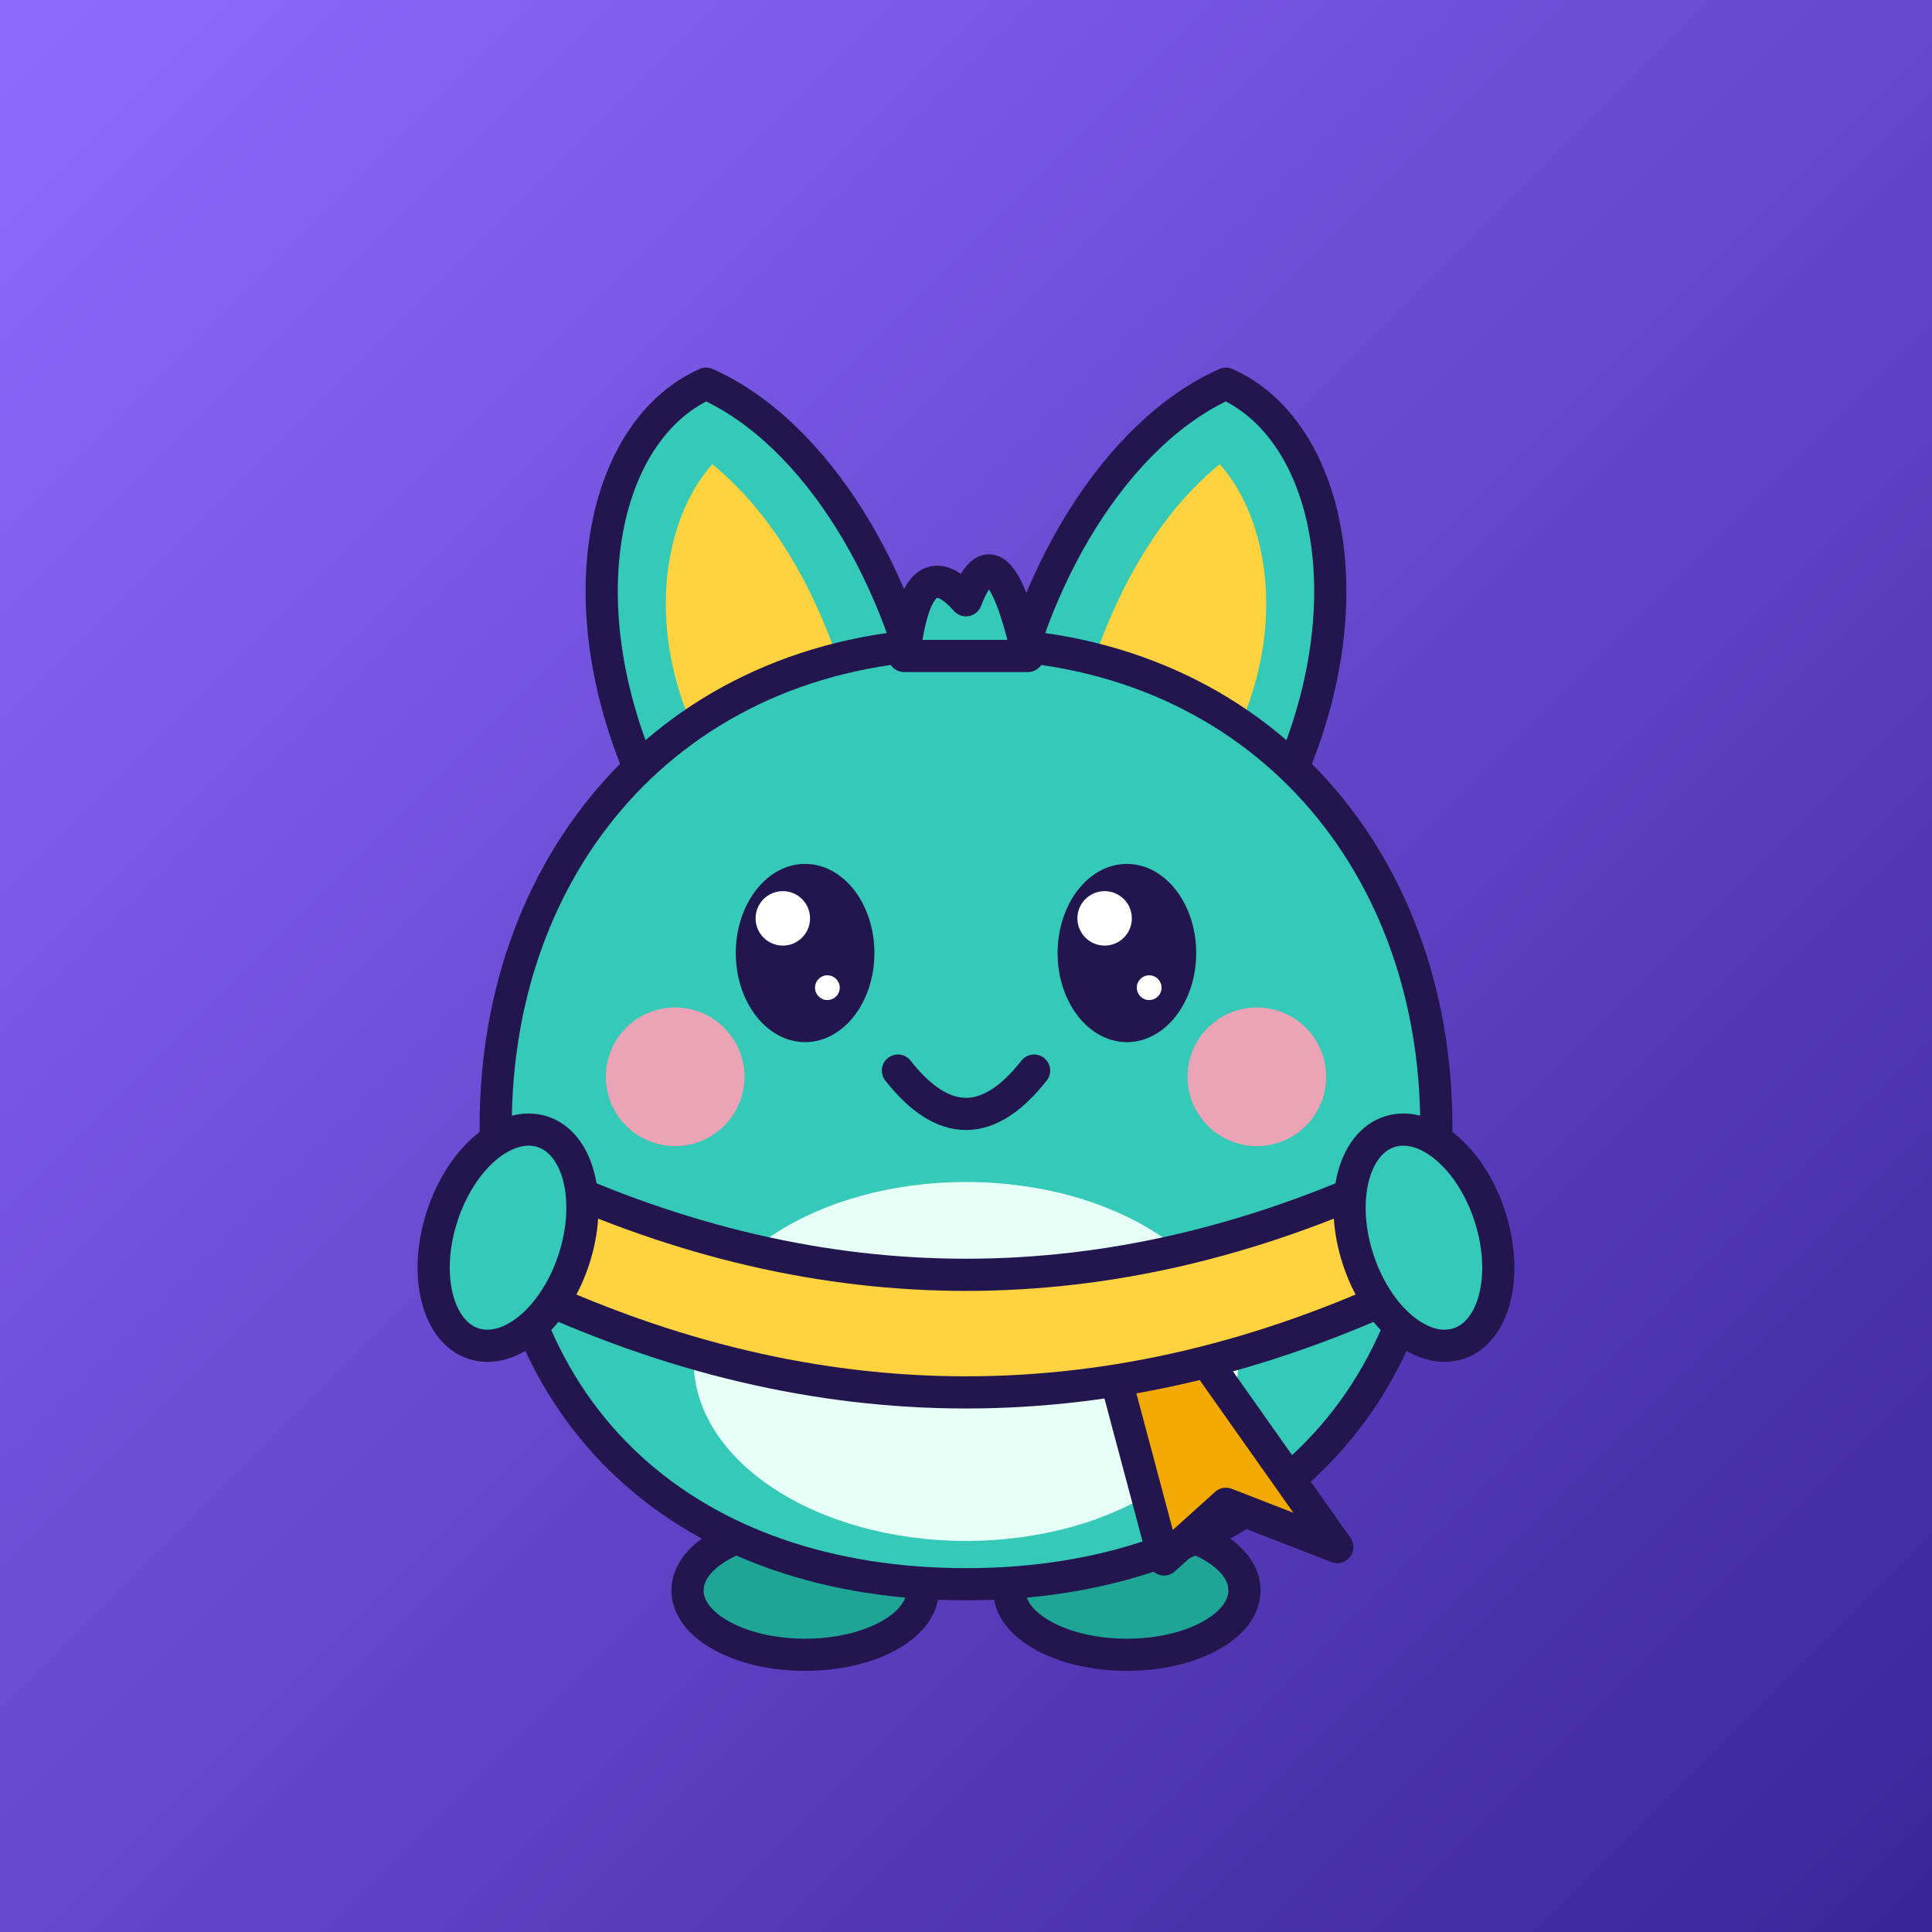
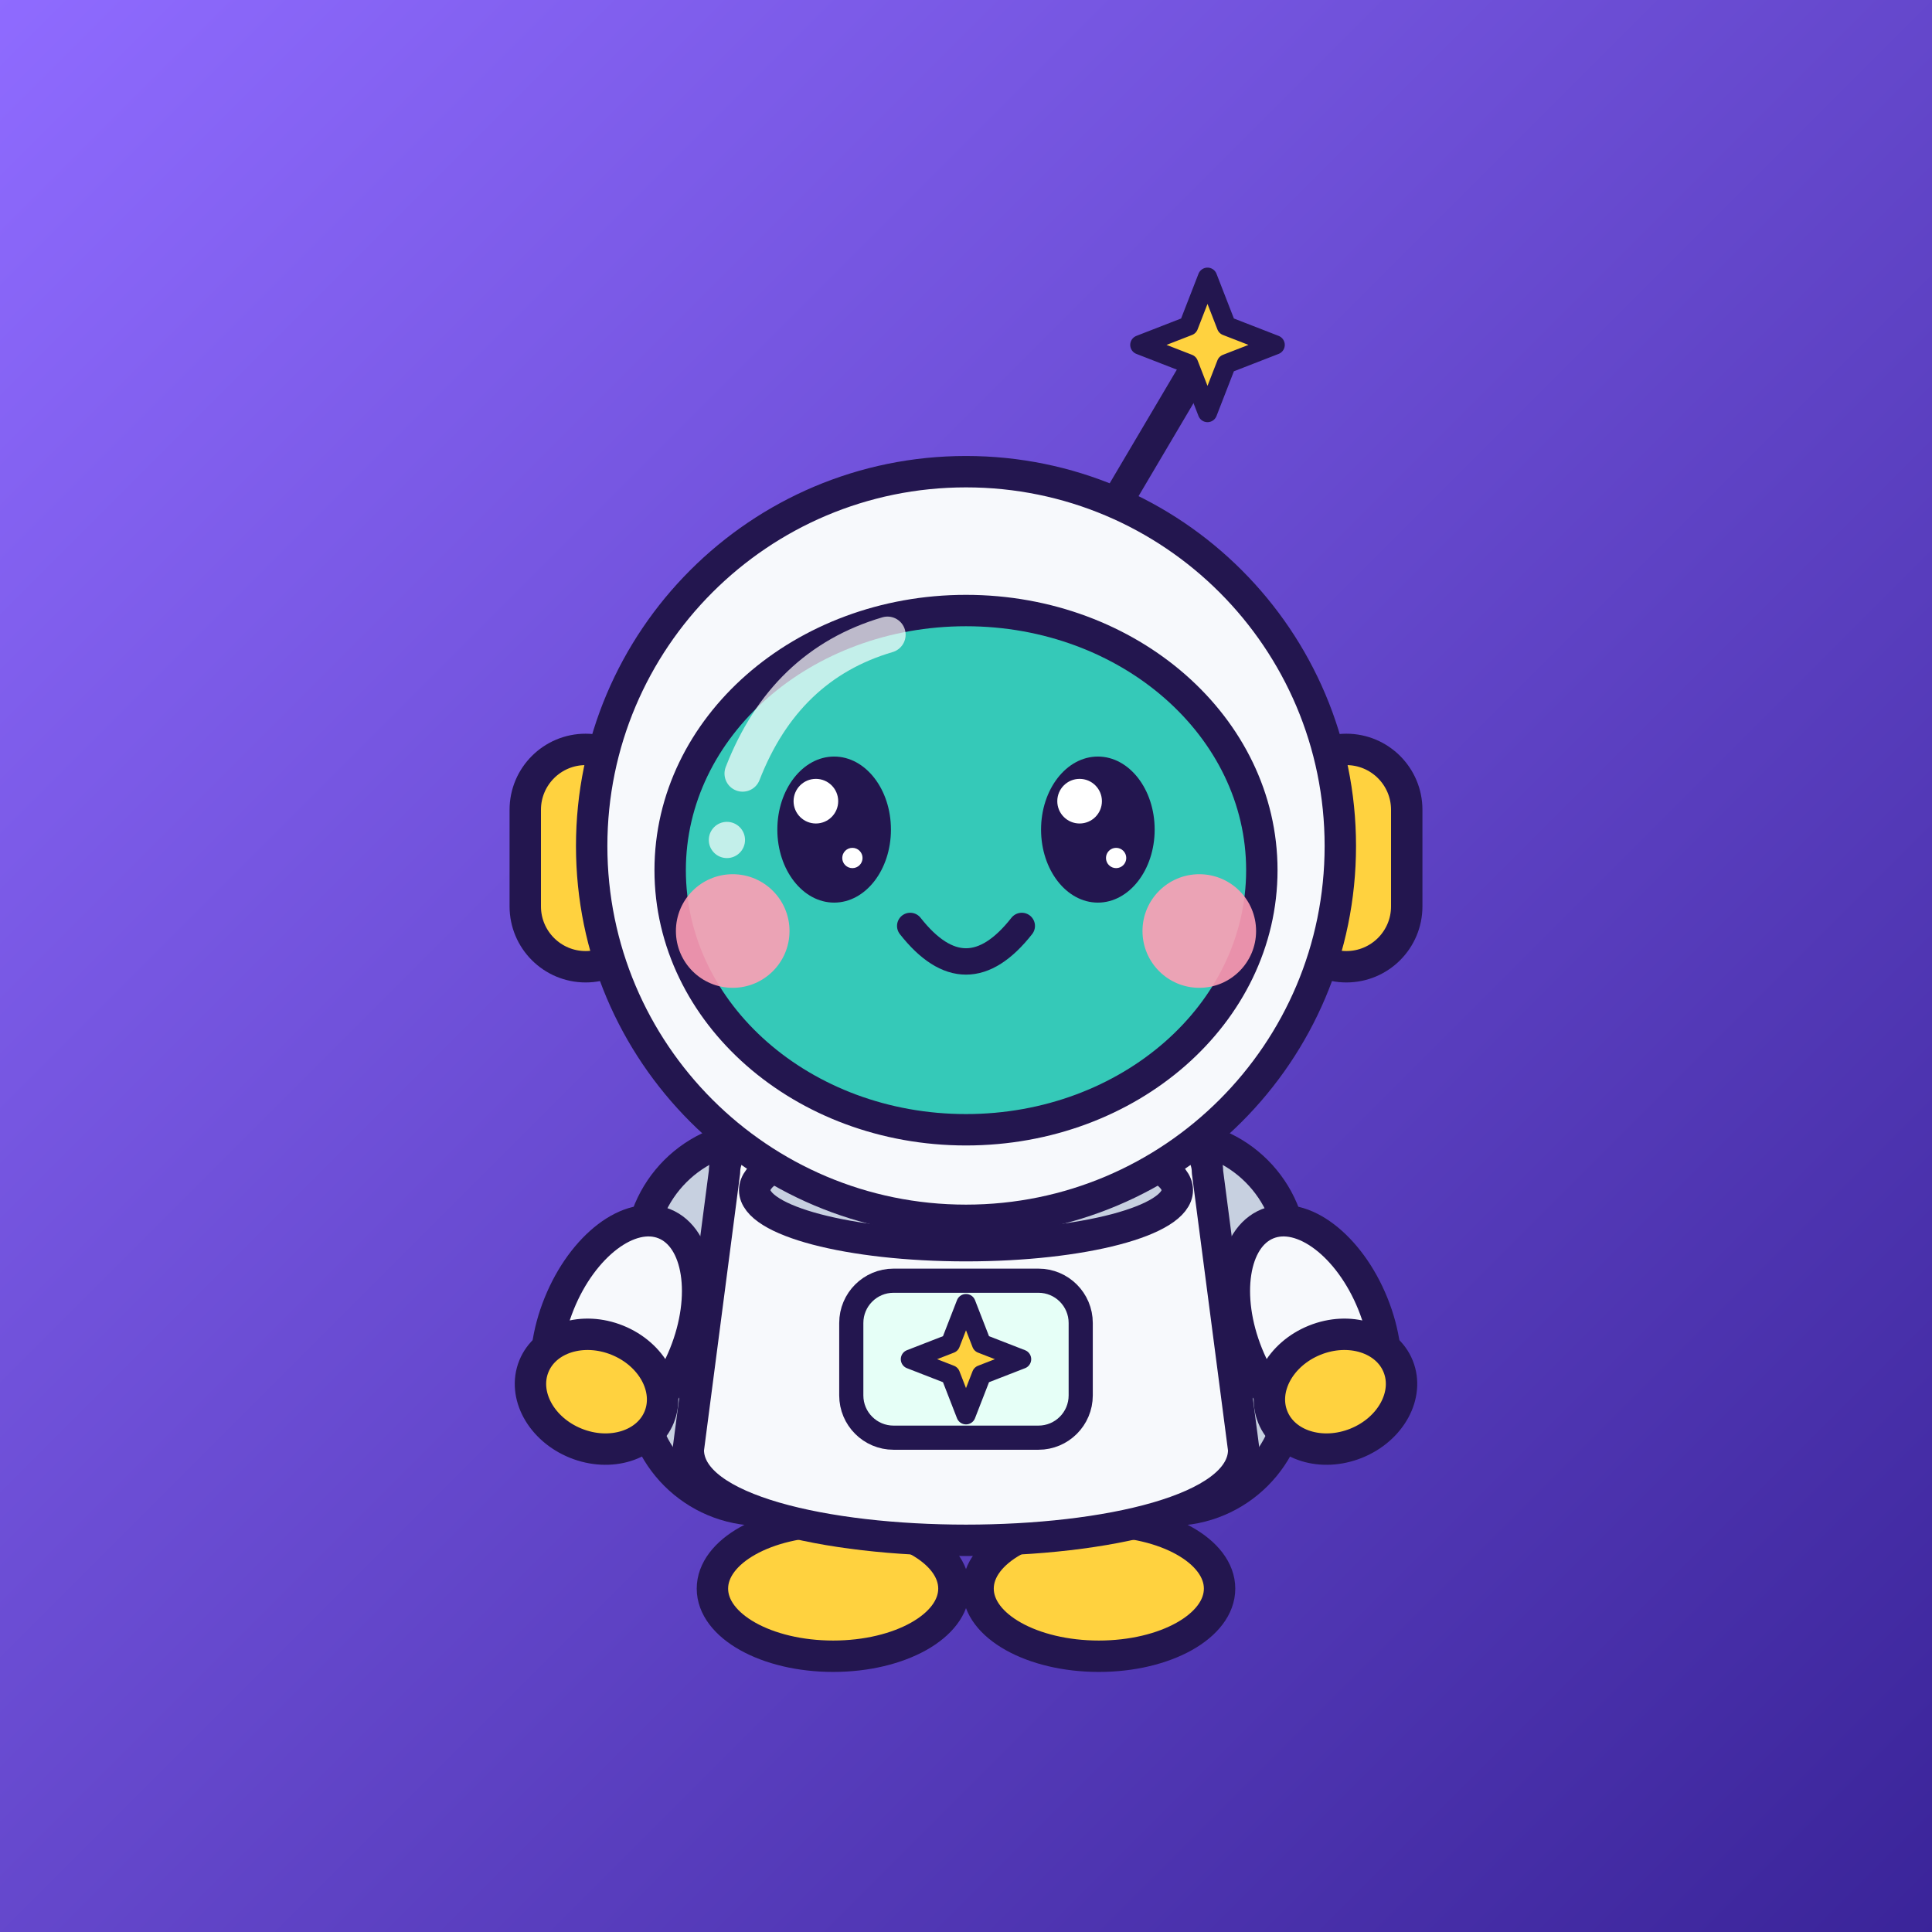
<svg xmlns="http://www.w3.org/2000/svg" viewBox="0 0 512 512">
  <defs>
    <linearGradient id="g" x1="0" y1="0" x2="1" y2="1">
      <stop offset="0" stop-color="#8f6bff" />
      <stop offset="1" stop-color="#3a2499" />
    </linearGradient>
  </defs>
  <rect width="512" height="512" fill="url(#g)" />
-   <g transform="translate(92 82) scale(3.28)">
-     <ellipse cx="37" cy="103.5" rx="9.5" ry="5.2" fill="#1fa596" stroke="#23164f" stroke-width="2.6" stroke-linejoin="round" stroke-linecap="round" />
-     <ellipse cx="63" cy="103.5" rx="9.5" ry="5.2" fill="#1fa596" stroke="#23164f" stroke-width="2.6" stroke-linejoin="round" stroke-linecap="round" />
-     <g fill="#35c9b8" stroke="#23164f" stroke-width="2.6" stroke-linejoin="round" stroke-linecap="round">
-       <path d="M26 42 C17 26 20 10 29 6 C38 10 45 22 47 34Z" />
-       <path d="M74 42 C83 26 80 10 71 6 C62 10 55 22 53 34Z" />
-       <path d="M28.5 35 C24 26 25.5 17 29.5 12.5 C35 17 38.5 24 40.5 31Z" fill="#ffd23f" stroke="none" />
-       <path d="M71.5 35 C76 26 74.5 17 70.5 12.5 C65 17 61.5 24 59.5 31Z" fill="#ffd23f" stroke="none" />
+   <g transform="translate(96 93) scale(3.2)">
+     <rect x="23" y="65" width="54" height="31" rx="10" fill="#c7d0e0" stroke="#23164f" stroke-width="2.6" stroke-linejoin="round" stroke-linecap="round" />
+     <ellipse cx="39" cy="102.5" rx="10" ry="5.6" fill="#ffd23f" stroke="#23164f" stroke-width="2.6" stroke-linejoin="round" stroke-linecap="round" />
+     <ellipse cx="61" cy="102.5" rx="10" ry="5.6" fill="#ffd23f" stroke="#23164f" stroke-width="2.6" stroke-linejoin="round" stroke-linecap="round" />
+     <path d="M30 68 C30 59 70 59 70 68 L73 91 C73 101 27 101 27 91Z" fill="#f7f9fc" stroke="#23164f" stroke-width="2.6" stroke-linejoin="round" stroke-linecap="round" />
+     <rect x="40.5" y="77" width="19" height="13" rx="3.5" fill="#e6fff7" stroke="#23164f" stroke-width="2" stroke-linejoin="round" stroke-linecap="round" />
+     <path d="M50 78.9 L51.288 82.212 L54.6 83.5 L51.288 84.788 L50 88.1 L48.712 84.788 L45.4 83.5 L48.712 82.212Z" fill="#ffd23f" stroke="#23164f" stroke-width="1.6" stroke-linejoin="round" stroke-linecap="round" />
+     <ellipse cx="50" cy="69.5" rx="17.5" ry="4.6" fill="#c7d0e0" stroke="#23164f" stroke-width="2.6" stroke-linejoin="round" stroke-linecap="round" />
+     <path d="M62.5 12.5 L69 1.5" fill="none" stroke="#23164f" stroke-width="2.6" stroke-linejoin="round" stroke-linecap="round" />
+     <path d="M70 -6.1 L71.568 -2.068 L75.6 -0.5 L71.568 1.068 L70 5.1 L68.432 1.068 L64.4 -0.5 L68.432 -2.068Z" fill="#ffd23f" stroke="#23164f" stroke-width="1.6" stroke-linejoin="round" stroke-linecap="round" />
+     <rect x="13.5" y="33" width="10" height="18" rx="5" fill="#ffd23f" stroke="#23164f" stroke-width="2.6" stroke-linejoin="round" stroke-linecap="round" />
+     <rect x="76.5" y="33" width="10" height="18" rx="5" fill="#ffd23f" stroke="#23164f" stroke-width="2.6" stroke-linejoin="round" stroke-linecap="round" />
+     <circle cx="50" cy="41" r="31" fill="#f7f9fc" stroke="#23164f" stroke-width="2.6" stroke-linejoin="round" stroke-linecap="round" />
+     <ellipse cx="50" cy="43" rx="24.5" ry="21.5" fill="#35c9b8" stroke="#23164f" stroke-width="2.6" stroke-linejoin="round" stroke-linecap="round" />
+     <g transform="translate(50 43) scale(.84) translate(-50 -56)">
+       <circle cx="27" cy="62" r="5.6" fill="#ff9fb5" opacity=".9" />
+       <circle cx="73" cy="62" r="5.6" fill="#ff9fb5" opacity=".9" />
+       <g>
+         <ellipse cx="37" cy="52" rx="5.6" ry="7.2" fill="#23164f" />
+         <ellipse cx="63" cy="52" rx="5.6" ry="7.2" fill="#23164f" />
+         <g fill="#fff">
+           <circle cx="35.2" cy="49.2" r="2.2" />
+           <circle cx="61.2" cy="49.2" r="2.2" />
+           <circle cx="38.8" cy="54.8" r="1" />
+           <circle cx="64.8" cy="54.8" r="1" />
+         </g>
+       </g>
+       <path d="M44.5 61.5 Q50 68.5 55.5 61.5" fill="none" stroke="#23164f" stroke-width="2.6" stroke-linejoin="round" stroke-linecap="round" />
    </g>
-     <path d="M50 27 C73 27 88 44 88 66 C88 90 72 103 50 103 C28 103 12 90 12 66 C12 44 27 27 50 27Z" fill="#35c9b8" stroke="#23164f" stroke-width="2.6" stroke-linejoin="round" stroke-linecap="round" />
-     <ellipse cx="50" cy="85" rx="22" ry="14.5" fill="#e6fff7" />
-     <path d="M45 28 Q46 19 50 23.5 Q52.5 17 55 28Z" fill="#35c9b8" stroke="#23164f" stroke-width="2.6" stroke-linejoin="round" stroke-linecap="round" />
-     <circle cx="26.5" cy="62" r="5.6" fill="#ff9fb5" opacity=".9" />
-     <circle cx="73.5" cy="62" r="5.6" fill="#ff9fb5" opacity=".9" />
-     <g>
-       <ellipse cx="37" cy="52" rx="5.6" ry="7.2" fill="#23164f" />
-       <ellipse cx="63" cy="52" rx="5.6" ry="7.2" fill="#23164f" />
-       <g fill="#fff">
-         <circle cx="35.2" cy="49.2" r="2.2" />
-         <circle cx="61.2" cy="49.2" r="2.2" />
-         <circle cx="38.8" cy="54.8" r="1" />
-         <circle cx="64.8" cy="54.8" r="1" />
-       </g>
+     <path d="M31.5 35 Q35 26 43.5 23.5" fill="none" stroke="#fff" stroke-width="3" stroke-linecap="round" opacity=".7" />
+     <circle cx="30.2" cy="40.5" r="1.5" fill="#fff" opacity=".7" />
+     <g transform="rotate(22 21.5 81)">
+       <ellipse cx="21.5" cy="81" rx="5.6" ry="9.4" fill="#f7f9fc" stroke="#23164f" stroke-width="2.6" stroke-linejoin="round" stroke-linecap="round" />
+       <ellipse cx="21.5" cy="86.6" rx="5.6" ry="4.6" fill="#ffd23f" stroke="#23164f" stroke-width="2.6" stroke-linejoin="round" stroke-linecap="round" />
    </g>
-     <path d="M44.5 61.5 Q50 68.5 55.5 61.5" fill="none" stroke="#23164f" stroke-width="2.6" stroke-linejoin="round" stroke-linecap="round" />
-     <path d="M68 83 L80 100 L71 96.5 L66 101 L62 86Z" fill="#f2a900" stroke="#23164f" stroke-width="2.6" stroke-linejoin="round" stroke-linecap="round" />
-     <path d="M15.5 70 Q50 86 84.5 70 L86 79 Q50 96 14 79Z" fill="#ffd23f" stroke="#23164f" stroke-width="2.6" stroke-linejoin="round" stroke-linecap="round" />
-     <ellipse cx="13" cy="75" rx="5.6" ry="9" fill="#35c9b8" stroke="#23164f" stroke-width="2.6" stroke-linejoin="round" stroke-linecap="round" transform="rotate(18 13 75)" />
-     <ellipse cx="87" cy="75" rx="5.6" ry="9" fill="#35c9b8" stroke="#23164f" stroke-width="2.6" stroke-linejoin="round" stroke-linecap="round" transform="rotate(-18 87 75)" />
+     <g transform="rotate(-22 78.5 81)">
+       <ellipse cx="78.5" cy="81" rx="5.6" ry="9.4" fill="#f7f9fc" stroke="#23164f" stroke-width="2.6" stroke-linejoin="round" stroke-linecap="round" />
+       <ellipse cx="78.5" cy="86.6" rx="5.6" ry="4.6" fill="#ffd23f" stroke="#23164f" stroke-width="2.6" stroke-linejoin="round" stroke-linecap="round" />
+     </g>
  </g>
</svg>
